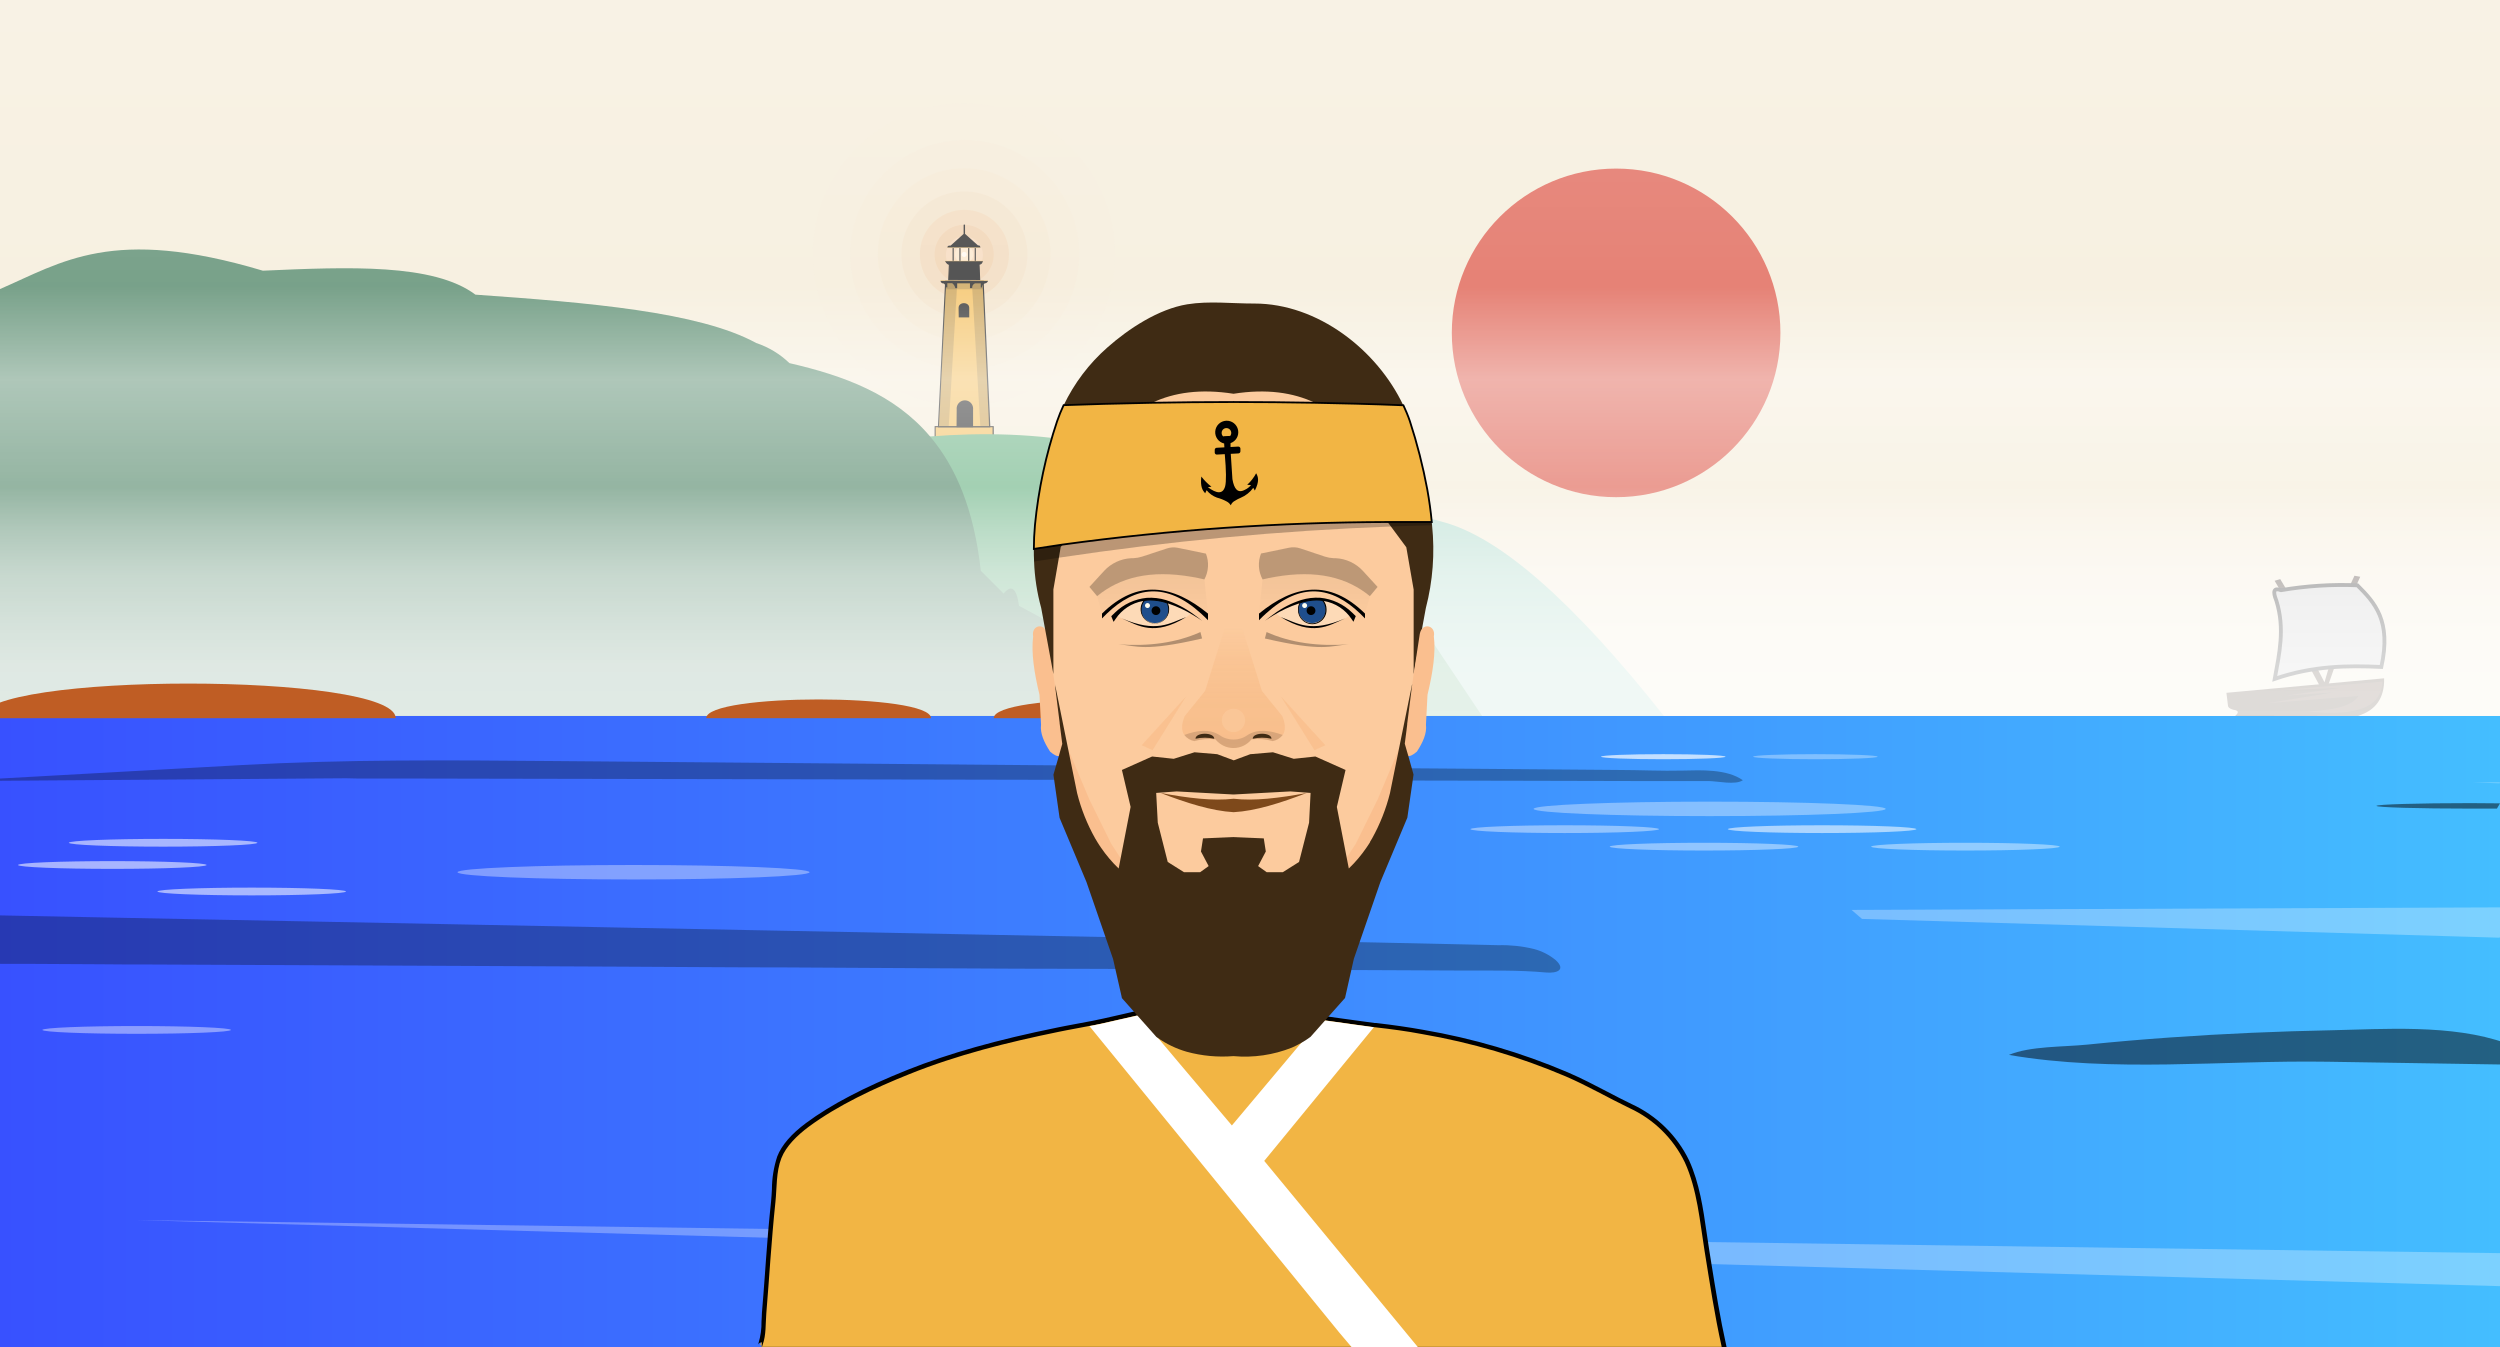
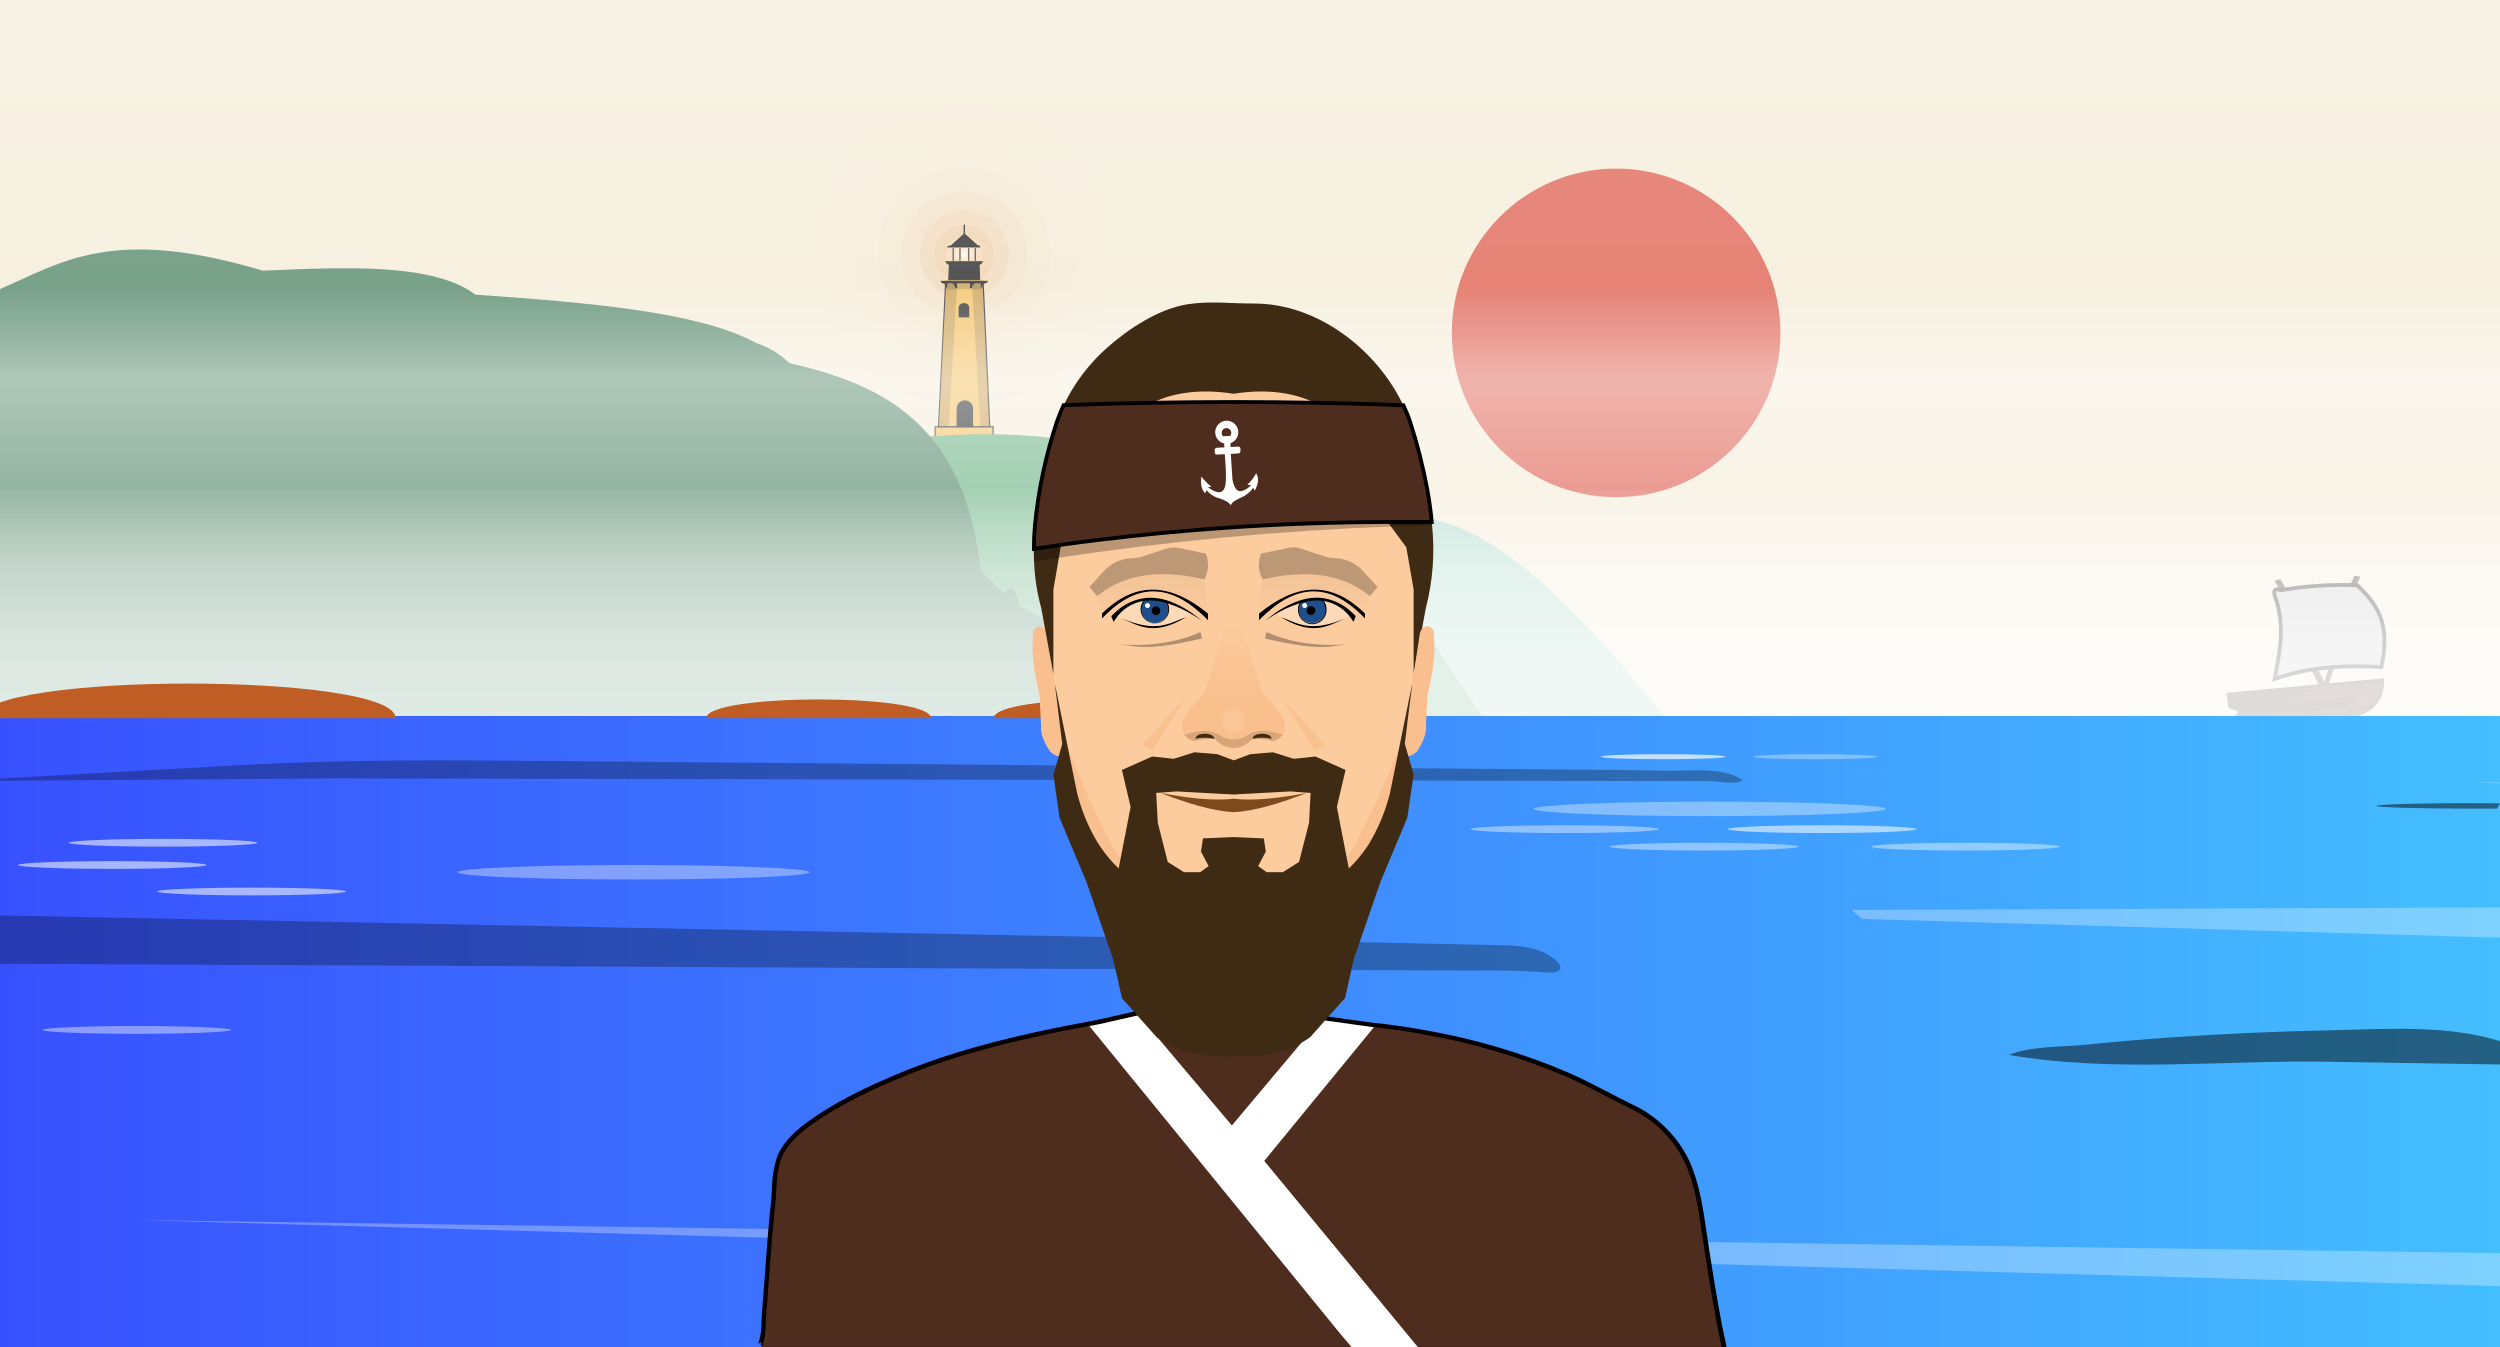
<svg xmlns="http://www.w3.org/2000/svg" viewBox="0 0 650 350">
  <defs>
-     <style>.cls-1{fill:#f3e9d2;}.cls-2{fill:#27170d;}.cls-3{fill:#d94432;}.cls-4{fill:#9ed2c0;}.cls-10,.cls-5,.cls-6,.cls-7,.cls-8,.cls-9{fill:#edc396;}.cls-5{opacity:0.65;}.cls-6{opacity:0.4;}.cls-17,.cls-7{opacity:0.2;}.cls-8{opacity:0.1;}.cls-9{opacity:0.05;}.cls-10{opacity:0.02;}.cls-11{fill:#f7d3b2;}.cls-11,.cls-12{opacity:0.8;}.cls-12{fill:#fce6c8;}.cls-13{fill:#fff8ee;}.cls-14,.cls-48{fill:#f2b544;}.cls-15,.cls-16,.cls-24,.cls-48{stroke:#000;stroke-miterlimit:10;}.cls-15,.cls-16{stroke-width:0.29px;}.cls-16{fill:none;}.cls-18{fill:#51a66f;}.cls-19{fill:#367350;}.cls-20{fill:url(#linear-gradient);}.cls-21,.cls-25,.cls-41{opacity:0.3;}.cls-22{fill:#261303;}.cls-23{fill:#462816;}.cls-24{fill:#c5c5c5;}.cls-25,.cls-29,.cls-30,.cls-31,.cls-32,.cls-33,.cls-34{fill:#fff;}.cls-26{fill:url(#linear-gradient-2);}.cls-27{fill:#bf5d24;}.cls-28{opacity:0.49;}.cls-29{opacity:0.42;}.cls-30,.cls-38{opacity:0.56;}.cls-31{opacity:0.33;}.cls-32{opacity:0.69;}.cls-33{opacity:0.36;}.cls-35,.cls-38{fill:#fccb9e;}.cls-36{fill:#fabf8f;}.cls-37{fill:url(#linear-gradient-3);}.cls-39{opacity:0.13;}.cls-40{fill:#3f2b14;}.cls-41,.cls-44{fill:#fefef2;}.cls-42{opacity:0.25;}.cls-43{fill:#1f4e8c;}.Graphic-Style-7{opacity:0.07;fill:url(#linear-gradient-4);}.cls-45{fill:#7e491b;}.cls-46{fill:#f2a76a;}.cls-46,.cls-47{opacity:0.26;}.cls-48{stroke-width:0.48px;}.cls-49{mask:url(#mask);}</style>
+     <style>.cls-1{fill:#f3e9d2;}.cls-2{fill:#27170d;}.cls-3{fill:#d94432;}.cls-4{fill:#9ed2c0;}.cls-10,.cls-5,.cls-6,.cls-7,.cls-8,.cls-9{fill:#edc396;}.cls-5{opacity:0.65;}.cls-6{opacity:0.4;}.cls-17,.cls-7{opacity:0.2;}.cls-8{opacity:0.1;}.cls-9{opacity:0.05;}.cls-10{opacity:0.02;}.cls-11{fill:#f7d3b2;}.cls-11,.cls-12{opacity:0.8;}.cls-12{fill:#fce6c8;}.cls-13{fill:#fff8ee;}.cls-14{fill:#f2b544;}.cls-15,.cls-16,.cls-24,.cls-49{stroke:#000;stroke-miterlimit:10;}.cls-15,.cls-16{stroke-width:0.29px;}.cls-16{fill:none;}.cls-18{fill:#51a66f;}.cls-19{fill:#367350;}.cls-20{fill:url(#linear-gradient);}.cls-21,.cls-25,.cls-42{opacity:0.3;}.cls-22{fill:#261303;}.cls-23{fill:#462816;}.cls-24{fill:#c5c5c5;}.cls-25,.cls-29,.cls-30,.cls-31,.cls-32,.cls-33,.cls-35{fill:#fff;}.cls-26{fill:url(#linear-gradient-2);}.cls-27{fill:#bf5d24;}.cls-28{opacity:0.49;}.cls-29{opacity:0.42;}.cls-30,.cls-39{opacity:0.56;}.cls-31{opacity:0.33;}.cls-32{opacity:0.69;}.cls-33{opacity:0.36;}.cls-34,.cls-49{fill:#4f2d1e;}.cls-36,.cls-39{fill:#fccb9e;}.cls-37{fill:#fabf8f;}.cls-38{fill:url(#linear-gradient-3);}.cls-40{opacity:0.13;}.cls-41{fill:#3f2b14;}.cls-42,.cls-45{fill:#fefef2;}.cls-43{opacity:0.25;}.cls-44{fill:#1f4e8c;}.Graphic-Style-7{opacity:0.07;fill:url(#linear-gradient-4);}.cls-46{fill:#7e491b;}.cls-47{fill:#f2a76a;}.cls-47,.cls-48{opacity:0.26;}.cls-50{mask:url(#mask);}</style>
    <linearGradient id="linear-gradient" x1="-0.14" y1="268.42" x2="650" y2="268.42" gradientUnits="userSpaceOnUse">
      <stop offset="0" stop-color="#3851ff" />
      <stop offset="1" stop-color="#44beff" />
    </linearGradient>
    <linearGradient id="linear-gradient-2" x1="324.6" y1="186.15" x2="324.6" gradientUnits="userSpaceOnUse">
      <stop offset="0" stop-color="#fff" stop-opacity="0.85" />
      <stop offset="0.07" stop-color="#fff" stop-opacity="0.84" />
      <stop offset="0.13" stop-color="#fff" stop-opacity="0.79" />
      <stop offset="0.2" stop-color="#fff" stop-opacity="0.72" />
      <stop offset="0.26" stop-color="#fff" stop-opacity="0.61" />
      <stop offset="0.32" stop-color="#fff" stop-opacity="0.47" />
      <stop offset="0.32" stop-color="#fff" stop-opacity="0.47" />
      <stop offset="0.47" stop-color="#fff" stop-opacity="0.6" />
      <stop offset="0.6" stop-color="#fff" stop-opacity="0.33" />
      <stop offset="1" stop-color="#fff" stop-opacity="0.42" />
    </linearGradient>
    <linearGradient id="linear-gradient-3" x1="320.71" y1="194.49" x2="320.71" y2="163.1" gradientUnits="userSpaceOnUse">
      <stop offset="0" stop-color="#f2a76a" stop-opacity="0.35" />
      <stop offset="0.38" stop-color="#f3ac71" stop-opacity="0.36" />
      <stop offset="0.73" stop-color="#f7ba85" stop-opacity="0.39" />
      <stop offset="1" stop-color="#fccb9e" stop-opacity="0.42" />
    </linearGradient>
    <linearGradient id="linear-gradient-4" x1="299.66" y1="149.29" x2="299.66" y2="159.53" gradientUnits="userSpaceOnUse">
      <stop offset="0" stop-opacity="0.56" />
      <stop offset="0.97" stop-opacity="0.11" />
      <stop offset="1" stop-opacity="0.08" />
    </linearGradient>
    <mask id="mask" x="708.5" y="1134.02" width="282.74" height="282.74" maskUnits="userSpaceOnUse" />
  </defs>
  <g id="ŁUKASZ_STROBEJKO_-_LANDSCAPE" data-name="ŁUKASZ STROBEJKO - LANDSCAPE">
    <rect class="cls-1" x="-1.8" y="-1" width="653.96" height="352.69" />
    <path d="M651.16,0V350.69H-.8V0h652m2-2H-2.8V352.69h656V-2Z" />
    <polygon class="cls-2" points="593.17 154.02 591.4 151 592.86 150.57 595.26 154.57 593.17 154.02" />
    <polygon class="cls-2" points="612.22 153.15 613.66 149.96 612.16 149.69 610.2 153.91 612.22 153.15" />
    <circle class="cls-3" cx="420.19" cy="86.55" r="42.72" />
    <path class="cls-4" d="M350.16,141.62c6.54-5.32,13.72-9.44,24.95-5.92,14.35,3.79,33.29,19.77,57.95,51l-74.48,1.69Z" />
    <circle class="cls-5" cx="250.68" cy="66.15" r="7.69" />
    <circle class="cls-6" cx="250.75" cy="66.15" r="11.59" />
    <circle class="cls-7" cx="250.75" cy="66.15" r="16.38" />
    <circle class="cls-8" cx="250.68" cy="66.15" r="22.44" />
    <circle class="cls-9" cx="250.83" cy="66.15" r="29.78" />
    <circle class="cls-10" cx="250.62" cy="66.15" r="39.31" />
    <circle class="cls-11" cx="250.75" cy="66.27" r="4.81" />
    <circle class="cls-12" cx="250.67" cy="66.15" r="2.38" />
    <circle class="cls-13" cx="250.68" cy="66.15" r="0.66" />
    <rect class="cls-14" x="243.12" y="110.93" width="15.09" height="3.38" />
    <path d="M258.07,111.08v3.09h-14.8v-3.09h14.8m.29-.29H243v3.67h15.38v-3.67Z" />
    <polygon class="cls-14" points="244.01 110.94 245.9 73.09 255.6 73.09 257.32 110.94 244.01 110.94" />
    <path d="M255.46,73.23l0,.35.08,1.63,1.61,35.58h-13l1.78-35.58.09-2h9.43m.28-.29h-10l0,.28-.1,2-1.77,35.59v.31h13.62l0-.31L255.85,75.2l-.08-1.63v-.35l0-.28Z" />
    <path d="M246,74.72a1.74,1.74,0,0,0-.58-1c-.53,0-.85-.27-.87-.71h12.34a.91.91,0,0,1-.82.67,1.12,1.12,0,0,0-.77,1.06H255V73.66l-1.49,0a1.16,1.16,0,0,0-.73,1.26h-.59l0-1.26h-3.33v1.26h-.49a2,2,0,0,0-.79-1.28h-1.28v1.08Z" />
    <path class="cls-14" d="M256.84,72.83s0,.11-.08.16H244.52a.88.88,0,0,1,0-.16Z" />
    <path class="cls-15" d="M246.68,72.72l.17-4c-.3,0-.6-.25-.9-.7h9.43c-.16.39-.39.68-.84.67l.17,4Z" />
    <line class="cls-16" x1="247.82" y1="68.06" x2="247.82" y2="64.49" />
    <line class="cls-16" x1="249.59" y1="68.06" x2="249.59" y2="64.49" />
    <line class="cls-16" x1="251.87" y1="68.06" x2="251.87" y2="64.49" />
    <line class="cls-16" x1="253.57" y1="68.06" x2="253.57" y2="64.49" />
    <path d="M246.34,64.39h8.55c0-.35-.06-.62-.63-.59l-3.35-3,0-2.34a.26.26,0,0,0-.37,0v2.35l-3.39,3.05C246.47,63.81,246.32,64,246.34,64.39Z" />
    <path class="cls-14" d="M246.34,64.39h8.56v.1h-8.56Z" />
    <path class="cls-14" d="M245.69,67.81h9.91v.1h-9.92A.31.31,0,0,1,245.69,67.81Z" />
    <polygon class="cls-17" points="255.56 75.21 245.94 75.21 246.03 73.23 255.47 73.23 255.56 75.21" />
    <polygon class="cls-17" points="248.9 73.23 246.67 110.79 244.16 110.79 245.94 75.21 246.03 73.23 248.9 73.23" />
    <polygon class="cls-17" points="257.17 110.79 254.88 110.79 252.7 73.58 255.48 73.58 255.56 75.21 257.17 110.79" />
    <path d="M249.27,82.53H252V80.05c0-1.64-2.77-1.64-2.77,0Z" />
    <path d="M248.7,111.08H253v-4.64a2.14,2.14,0,1,0-4.26,0Z" />
    <path class="cls-18" d="M236.25,114c28.18-3,56.32-.41,84.38,14.3,11.17-5.53,22.49-5.65,34.3,12.38l30.81,46.06-151.19,4.13Z" />
    <path class="cls-19" d="M319.36,188.42H-.13V75.21c16.24-7,29.29-16.55,68.47-4.83,22.34-1,44.43-1.91,55.27,6.23,29.41,2.07,58.09,4.44,73,12.57a22.76,22.76,0,0,1,8.64,5.23c14.07,3.25,27.21,8,36.56,19.06,6.68,7.88,11.43,18.95,13.2,34.93l5.93,5.93c2-2.46,3.38-1.44,4,3.18,12.51,6.61,22.8,13.17,23.72,19.48l15,5.59,11.14,4.15Z" />
    <rect class="cls-20" x="-0.14" y="186.15" width="650.14" height="164.54" />
    <path class="cls-21" d="M-.14,250.57V238l6,.12,16.85.33,25.84.51,33,.64,38.27.75,41.72.82,43.33.85,43.09.84,41,.8,37.09.73c21.18.41,42.36.9,63.54,1.36a35.2,35.2,0,0,1,9.28,1,14.77,14.77,0,0,1,5.61,2.88c2.74,2.52.35,3.48-2.5,3.22-7.25-.66-14.51-.48-21.77-.51l-25.87-.12-32.25-.15-37-.17c-27,0-53.93-.25-80.89-.37-14.3,0-28.61-.14-42.92-.2l-40.18-.19-81.52-.37c-4.46,0-8.93,0-13.4-.06L8.4,250.61l-8.18,0Z" />
    <path class="cls-21" d="M90,202.35l-102,.74,26-1.45,48.58-2.71c27.13-1.51,54.25-1.3,81.41-1.06l11.93.1,42.06.36,46.79.4,48.34.42,46.69.4c26.95.23,53.89.38,80.83.64,5.64,0,11.32.31,16.95.16,4.81-.12,11.43-.41,15.56,2.51-1.93,1.34-6.63.21-9,.21l-19.59,0L396.45,203l-34.55-.07-39-.08-41.49-.08-41.95-.09-40.4-.08-36.85-.07-31.28-.06-23.71-.05-14.13,0Z" />
    <path class="cls-22" d="M619.87,176.36l-41,3.77.39,3.22c0,.54.45.93,1.41,1.19,1.13.15,1.7.54.46,1.61l32-.05C617.67,184.72,620,181.49,619.87,176.36Z" />
    <path class="cls-23" d="M599.92,185c10.75,1,19.11,0,19.54-7.78l-27.06,2.27,16.14-.66-14,2,12.05-.8-16.85,2.79,23.44-1.87C612,183,608.47,184.58,599.92,185Z" />
    <polygon class="cls-22" points="605.4 177.97 607.19 172.82 605.75 172.67 604.37 177.39 602.27 173.36 600.54 173.5 603.04 178.17 605.4 177.97" />
    <path class="cls-24" d="M619.15,173.41c-8.84-.41-17.83-.31-27.72,3.1,1.18-6.55,2.7-13,.43-20.33-1-2.46-.66-3.44,1.2-2.73a94.41,94.41,0,0,1,19.86-1.27C617.46,156.7,621.81,161.41,619.15,173.41Z" />
    <polygon class="cls-25" points="650 334.4 35.53 317.23 650 325.82 650 334.4" />
    <rect class="cls-26" x="-0.8" width="650.8" height="186.15" />
    <path class="cls-27" d="M258.37,186.73c0-6.5,58.44-6.5,58.44,0Z" />
    <path class="cls-27" d="M183.62,186.73c0-6.5,58.44-6.5,58.44,0Z" />
    <path class="cls-27" d="M-5,186.73c0-12,107.88-12,107.88,0Z" />
    <path class="cls-28" d="M650,208.87l-.12.21-.68,1.16c-2.16,0-4.45,0-6.82,0-13.53,0-24.51-.32-24.51-.71s11-.72,24.51-.72C645,208.84,647.6,208.85,650,208.87Z" />
    <ellipse class="cls-29" cx="511.01" cy="220.13" rx="24.51" ry="1.01" />
    <ellipse class="cls-30" cx="473.75" cy="215.58" rx="24.51" ry="1.01" />
    <ellipse class="cls-30" cx="29.2" cy="224.9" rx="24.51" ry="1.01" />
    <ellipse class="cls-30" cx="42.41" cy="219.12" rx="24.51" ry="1.01" />
    <ellipse class="cls-30" cx="65.44" cy="231.79" rx="24.51" ry="1.01" />
    <ellipse class="cls-31" cx="472" cy="196.74" rx="16.19" ry="0.66" />
    <ellipse class="cls-32" cx="432.45" cy="196.74" rx="16.19" ry="0.66" />
    <ellipse class="cls-29" cx="443.04" cy="220.13" rx="24.51" ry="1.01" />
    <ellipse class="cls-29" cx="35.53" cy="267.78" rx="24.51" ry="1.01" />
    <ellipse class="cls-29" cx="406.83" cy="215.58" rx="24.51" ry="1.01" />
    <ellipse class="cls-33" cx="444.51" cy="210.31" rx="45.77" ry="1.88" />
    <ellipse class="cls-33" cx="164.72" cy="226.78" rx="45.77" ry="1.88" />
    <path class="cls-25" d="M650.17,235.92l-168.77.66c.9.79,1.8,1.57,2.72,2.34l165.7,4.88.35-.27Z" />
    <path class="cls-25" d="M642.7,203.42l7.3,0a2.44,2.44,0,0,1-.1.24Z" />
-     <path class="cls-14" d="M198,350.81v-1.16a.42.42,0,0,0-.36.18s0-.15.06-.21,0-.16.05-.19a18.69,18.69,0,0,0,.79-5.75c0-.76.06-1.5.12-2.2.27-3.25.51-6.51.75-9.77l.3-4.16c.35-4.55.76-9.84,1.32-15.06.1-1,.16-2.08.23-3.18a27.15,27.15,0,0,1,1.34-8.37c1.1-2.82,3.56-5.65,7.3-8.43,6.42-4.74,15-9.24,26.3-13.76,10.78-4.31,23.14-7.8,38.92-11l2-.4c2-.39,4-.76,6-1.13l.94-.17c1-.17,4.28-.92,7.47-1.65l4.1-.94.31-.07c1.33-.3,2.38-.53,3-.65l1.58-7,39.48.47v8c.83.09,2.44.3,3.39.44l1.11.15,4.4.61c3.44.49,7,1,8.35,1.15l.38.05c4.41.51,8.39,1.08,12.19,1.77a167.69,167.69,0,0,1,37.48,11.08c3.55,1.53,7,3.32,10.3,5,2.06,1.07,4.18,2.18,6.3,3.21A30.37,30.37,0,0,1,438.61,302c2.66,5.85,3.6,12.34,4.5,18.62.22,1.52.44,3,.68,4.53l.54,3.33c1.14,7.11,2.31,14.45,3.91,21.6l.16.71Z" />
+     <path class="cls-34" d="M198,350.81v-1.16a.42.42,0,0,0-.36.18s0-.15.06-.21,0-.16.05-.19a18.69,18.69,0,0,0,.79-5.75c0-.76.06-1.5.12-2.2.27-3.25.51-6.51.75-9.77l.3-4.16c.35-4.55.76-9.84,1.32-15.06.1-1,.16-2.08.23-3.18a27.15,27.15,0,0,1,1.34-8.37c1.1-2.82,3.56-5.65,7.3-8.43,6.42-4.74,15-9.24,26.3-13.76,10.78-4.31,23.14-7.8,38.92-11l2-.4c2-.39,4-.76,6-1.13l.94-.17c1-.17,4.28-.92,7.47-1.65l4.1-.94.31-.07c1.33-.3,2.38-.53,3-.65l1.58-7,39.48.47v8c.83.09,2.44.3,3.39.44l1.11.15,4.4.61c3.44.49,7,1,8.35,1.15l.38.05c4.41.51,8.39,1.08,12.19,1.77a167.69,167.69,0,0,1,37.48,11.08c3.55,1.53,7,3.32,10.3,5,2.06,1.07,4.18,2.18,6.3,3.21A30.37,30.37,0,0,1,438.61,302c2.66,5.85,3.6,12.34,4.5,18.62.22,1.52.44,3,.68,4.53l.54,3.33c1.14,7.11,2.31,14.45,3.91,21.6l.16.71Z" />
    <path d="M301,256.32l38.43.45v7.91a2.26,2.26,0,0,1,.33,0c.48,0,1.82.21,3.57.45l1.11.15c4.52.63,10.82,1.53,12.75,1.77l.4.05c4.12.47,8.16,1,12.14,1.76a167.46,167.46,0,0,1,37.35,11c5.74,2.47,11,5.55,16.58,8.24a29.83,29.83,0,0,1,14.38,14.08c3.27,7.18,3.91,15.4,5.14,23,1.35,8.34,2.61,16.7,4.46,25H198c.2,0,.26-.49.3-.59.92-2.46.73-5.56.94-8.11.39-4.64.71-9.29,1.06-13.94.38-5,.78-10,1.31-15,.39-3.71.16-7.85,1.54-11.4,1.25-3.2,4.2-6,7.1-8.17,7.58-5.6,17.18-10.09,26.17-13.69,12.41-5,25.55-8.28,38.82-11l2-.4c2-.39,4-.76,6-1.13l.94-.17c1.42-.24,7.46-1.66,11.59-2.59l.3-.07c1.57-.35,2.81-.62,3.37-.71l.08-.25,1.51-6.68m-.93-1.17-.21.92-1.4,6.17-2.68.58-.33.08-4.05.93c-3.19.73-6.49,1.48-7.45,1.64l-.44.08-.53.1c-1.77.32-3.88.71-6,1.13l-2,.4c-15.81,3.21-28.21,6.71-39,11-11.32,4.53-20,9.06-26.43,13.84-3.83,2.84-6.35,5.76-7.49,8.68a27.57,27.57,0,0,0-1.39,8.54c-.06,1.1-.12,2.14-.22,3.16-.56,5.23-1,10.52-1.32,15.07l-.3,4.16c-.24,3.2-.48,6.52-.76,9.77,0,.72-.08,1.45-.11,2.23a18.26,18.26,0,0,1-.76,5.57s0,.13-.07.26l0,.12a1,1,0,0,1,.9-.54v2.33h251.1l-.32-1.42c-1.59-7.13-2.77-14.46-3.91-21.56l-.53-3.34c-.24-1.49-.47-3-.68-4.52-.91-6.32-1.86-12.86-4.55-18.78a31,31,0,0,0-14.94-14.65c-2.11-1-4.23-2.12-6.28-3.19-3.33-1.74-6.77-3.53-10.34-5.07A169,169,0,0,0,370,267.75c-3.8-.68-7.79-1.26-12.21-1.77l-.17,0-.23,0c-1.33-.16-4.87-.66-8.3-1.14l-4.42-.62-1.11-.15c-.79-.11-2-.28-2.9-.38v-8h-1.15l-38.43-.45Z" />
-     <path class="cls-34" d="M368.63,350.23H351.4l-3.15-3.72-37-45.39-28-34.33.94-.17c1.42-.24,7.46-1.66,11.59-2.59l.3-.07,4.89,5.78,6,7.12,13.32,15.76,14-16.67,4.13-4.92,4.92-5.86,1.11.15c4.52.63,10.82,1.53,12.75,1.77v0L328.7,301.83l1.11,1.35Z" />
-     <path class="cls-35" d="M369.65,138.91l-.5,25.87c-2.28,17.45-4.73,36.54-8.31,45-4.2,9.83-9.74,18.27-19.22,22.62-6.42,1.82-12.92,3.45-20.91,1.6-8,1.85-14.49.22-20.91-1.6-9.48-4.35-15-12.79-19.22-22.62-3.58-8.45-6-27.54-8.32-45l-.49-25.87,7-21,7.81-14,34.12-19,34.12,19,7.81,14Z" />
-     <path class="cls-36" d="M275.5,185.6l.9,8.89c0,2.45-1.33,2.76-3.38.92-1.56-2.4-2.63-4.76-2.35-7l-.4-7.76c-1.38-5.69-2.18-10.94-1.65-15.16-.58-3,3.06-3.73,3.64-.7l1.61,10.51.6,4.42Z" />
-     <path class="cls-37" d="M333.51,191.09a4.36,4.36,0,0,1-2.6,1.6,14.48,14.48,0,0,0-5.51-.47,6,6,0,0,1-9.39,0,14.44,14.44,0,0,0-5.5.47,4.36,4.36,0,0,1-2.6-1.6c-.75-1.08-.78-2.66.1-4.87l5.33-6.61,5.14-16.51h4.46l5.14,16.51,5.33,6.61C334.29,188.43,334.26,190,333.51,191.09Z" />
-     <path class="cls-38" d="M320.71,190.35a3,3,0,1,1,0-6.07A3,3,0,1,1,320.71,190.35Z" />
-     <path class="cls-39" d="M333.51,191.09a4.36,4.36,0,0,1-2.6,1.6,14.48,14.48,0,0,0-5.51-.47,6,6,0,0,1-9.39,0,14.44,14.44,0,0,0-5.5.47,4.36,4.36,0,0,1-2.6-1.6c3.43-1.26,6.57-1.6,9.11,0a6.27,6.27,0,0,0,7.38,0C326.94,189.49,330.08,189.83,333.51,191.09Z" />
-     <path class="cls-40" d="M315.7,192.07a11.25,11.25,0,0,0-4.87,0C310.83,190.34,315.7,190.34,315.7,192.07Z" />
-     <path class="cls-40" d="M370.72,158.09l-3.17,17.2v-22l-1.91-11-4-5.4-.85-1.14-2.61-3.52-.54-4.51-1.06-9c-3.73-6-8.45-11-14.71-14-5.66-2.67-12.57-3.69-21.15-2.34-8.57-1.35-15.47-.34-21.12,2.33-6.28,3-11,8-14.74,14l-1.6,13.48-1.84,2.48-5.14,6.91-.5.67-.46,2.69-1.44,8.32v22l-3.17-17.2A52.36,52.36,0,0,1,268.86,146c-.05-1.06-.07-2.13-.06-3.22,0-2,.1-4.1.29-6.21a122.51,122.51,0,0,1,5.76-27,44.34,44.34,0,0,1,1.69-4.17,47,47,0,0,1,11.37-15.05c5.55-4.92,13.31-10,20.77-11.23,5.78-.93,11.66-.18,17.48-.2,16.4,0,31.87,12,38.72,26.52.31.66.6,1.32.88,2s.57,1.42.81,2.14a139.8,139.8,0,0,1,4.52,17.72q.78,4.32,1.17,8.46c0,.28.06.57.08.85A60.6,60.6,0,0,1,370.72,158.09Z" />
-     <path class="cls-41" d="M309.26,159.19l.47.31-1.32.94c-8.26,4.4-12.32,2.06-16.77.32l-1.76-1c1.9-2.3,4.4-3.12,7.32-3.52a16.49,16.49,0,0,1,6.66.61A26.25,26.25,0,0,1,309.26,159.19Z" />
+     <path class="cls-35" d="M368.63,350.23H351.4l-3.15-3.72-37-45.39-28-34.33.94-.17c1.42-.24,7.46-1.66,11.59-2.59l.3-.07,4.89,5.78,6,7.12,13.32,15.76,14-16.67,4.13-4.92,4.92-5.86,1.11.15c4.52.63,10.82,1.53,12.75,1.77v0L328.7,301.83l1.11,1.35Z" />
+     <path class="cls-36" d="M369.65,138.91l-.5,25.87c-2.28,17.45-4.73,36.54-8.31,45-4.2,9.83-9.74,18.27-19.22,22.62-6.42,1.82-12.92,3.45-20.91,1.6-8,1.85-14.49.22-20.91-1.6-9.48-4.35-15-12.79-19.22-22.62-3.58-8.45-6-27.54-8.32-45l-.49-25.87,7-21,7.81-14,34.12-19,34.12,19,7.81,14Z" />
+     <path class="cls-37" d="M275.5,185.6l.9,8.89c0,2.45-1.33,2.76-3.38.92-1.56-2.4-2.63-4.76-2.35-7l-.4-7.76c-1.38-5.69-2.18-10.94-1.65-15.16-.58-3,3.06-3.73,3.64-.7l1.61,10.51.6,4.42Z" />
+     <path class="cls-38" d="M333.51,191.09a4.36,4.36,0,0,1-2.6,1.6,14.48,14.48,0,0,0-5.51-.47,6,6,0,0,1-9.39,0,14.44,14.44,0,0,0-5.5.47,4.36,4.36,0,0,1-2.6-1.6c-.75-1.08-.78-2.66.1-4.87l5.33-6.61,5.14-16.51h4.46l5.14,16.51,5.33,6.61C334.29,188.43,334.26,190,333.51,191.09Z" />
+     <path class="cls-39" d="M320.71,190.35a3,3,0,1,1,0-6.07A3,3,0,1,1,320.71,190.35Z" />
+     <path class="cls-40" d="M333.51,191.09a4.36,4.36,0,0,1-2.6,1.6,14.48,14.48,0,0,0-5.51-.47,6,6,0,0,1-9.39,0,14.44,14.44,0,0,0-5.5.47,4.36,4.36,0,0,1-2.6-1.6c3.43-1.26,6.57-1.6,9.11,0a6.27,6.27,0,0,0,7.38,0C326.94,189.49,330.08,189.83,333.51,191.09Z" />
+     <path class="cls-41" d="M315.7,192.07a11.25,11.25,0,0,0-4.87,0C310.83,190.34,315.7,190.34,315.7,192.07Z" />
+     <path class="cls-41" d="M370.72,158.09l-3.17,17.2v-22l-1.91-11-4-5.4-.85-1.14-2.61-3.52-.54-4.51-1.06-9c-3.73-6-8.45-11-14.71-14-5.66-2.67-12.57-3.69-21.15-2.34-8.57-1.35-15.47-.34-21.12,2.33-6.28,3-11,8-14.74,14l-1.6,13.48-1.84,2.48-5.14,6.91-.5.67-.46,2.69-1.44,8.32v22l-3.17-17.2A52.36,52.36,0,0,1,268.86,146c-.05-1.06-.07-2.13-.06-3.22,0-2,.1-4.1.29-6.21a122.51,122.51,0,0,1,5.76-27,44.34,44.34,0,0,1,1.69-4.17,47,47,0,0,1,11.37-15.05c5.55-4.92,13.31-10,20.77-11.23,5.78-.93,11.66-.18,17.48-.2,16.4,0,31.87,12,38.72,26.52.31.66.6,1.32.88,2s.57,1.42.81,2.14a139.8,139.8,0,0,1,4.52,17.72q.78,4.32,1.17,8.46c0,.28.06.57.08.85A60.6,60.6,0,0,1,370.72,158.09Z" />
+     <path class="cls-42" d="M309.26,159.19l.47.31-1.32.94c-8.26,4.4-12.32,2.06-16.77.32l-1.76-1c1.9-2.3,4.4-3.12,7.32-3.52a16.49,16.49,0,0,1,6.66.61A26.25,26.25,0,0,1,309.26,159.19Z" />
    <path d="M310.2,159.91h0a31.65,31.65,0,0,0-6.34-2.95,14.36,14.36,0,0,0-6.66-.7A10.79,10.79,0,0,0,290,161c-.16.22-.32.45-.47.68l-.6-1.47c.32-.32.63-.62.95-.92a13.77,13.77,0,0,1,8.26-3.85,14,14,0,0,1,5.05.59,24.73,24.73,0,0,1,7.06,3.63c.77.54,1.53,1.13,2.3,1.75C311.74,160.86,311,160.37,310.2,159.91Z" />
    <path d="M314.08,159.53v1.73c-.61-.62-1.2-1.2-1.79-1.73-9.13-8.31-17.16-7.05-24.51,0q-.64.6-1.26,1.26v-1.26C295.83,150.38,305,152.12,314.08,159.53Z" />
    <path class="cls-21" d="M312.11,164.33c-6.33,2.84-13.5,3.76-21.32,3.2,4.91.38,6.5,2,21.75-1.52Z" />
-     <path class="cls-42" d="M313.14,150.65c-1.09-.26-2.14-.47-3.18-.65-11-1.93-18.88.19-24.71,5l-2-2.4,3.8-4.15a10.3,10.3,0,0,1,7.12-3.32l.52,0a8.9,8.9,0,0,0,2.29-.42l6.44-2.12a5.58,5.58,0,0,1,2.81-.16l7.31,1.51A8,8,0,0,1,313.14,150.65Z" />
-     <path class="cls-43" d="M300.27,162a3.58,3.58,0,0,1-3.58-3.58,3.54,3.54,0,0,1,.81-2.26,7.82,7.82,0,0,1,1.63-.16,13.85,13.85,0,0,1,4.25.73,3.14,3.14,0,0,1,.47,1.69A3.58,3.58,0,0,1,300.27,162Z" />
+     <path class="cls-43" d="M313.14,150.65c-1.09-.26-2.14-.47-3.18-.65-11-1.93-18.88.19-24.71,5l-2-2.4,3.8-4.15a10.3,10.3,0,0,1,7.12-3.32l.52,0a8.9,8.9,0,0,0,2.29-.42l6.44-2.12a5.58,5.58,0,0,1,2.81-.16l7.31,1.51A8,8,0,0,1,313.14,150.65Z" />
+     <path class="cls-44" d="M300.27,162a3.58,3.58,0,0,1-3.58-3.58,3.54,3.54,0,0,1,.81-2.26,7.82,7.82,0,0,1,1.63-.16,13.85,13.85,0,0,1,4.25.73,3.14,3.14,0,0,1,.47,1.69A3.58,3.58,0,0,1,300.27,162Z" />
    <path d="M299.13,156.12a13.76,13.76,0,0,1,4.21.73,3.32,3.32,0,0,1,.39,1.57,3.46,3.46,0,1,1-6.91,0,3.42,3.42,0,0,1,.78-2.18,9.49,9.49,0,0,1,1.53-.12m0-.25h0a10.09,10.09,0,0,0-1.57.12l-.09,0-.07.07a3.71,3.71,0,1,0,6.58,2.34,3.64,3.64,0,0,0-.41-1.69l-.05-.09-.1,0a14.07,14.07,0,0,0-4.29-.74Z" />
    <circle cx="300.55" cy="158.77" r="1.14" />
-     <circle class="cls-44" cx="298.35" cy="157.44" r="0.65" />
+     <circle class="cls-45" cx="298.35" cy="157.44" r="0.65" />
    <path d="M308.41,160.44c-8.26,5.05-12.32,2.32-16.77.32C300.79,164.69,304.06,162,308.41,160.44Z" />
    <path class="Graphic-Style-7" d="M314.08,159.53c-9.09-7.41-18.25-9.15-27.56,0L285.25,155c5.83-4.8,13.72-6.92,24.71-5l3.18.65Z" />
-     <polygon class="cls-36" points="274.57 187.32 283.25 207.9 288.92 219.38 293.79 226.85 290.79 231.79 282.58 222.99 277.11 206.17 274.57 187.32" />
-     <polygon class="cls-36" points="366.85 187.32 358.17 207.9 352.5 219.38 347.63 226.85 350.63 231.79 358.84 222.99 364.31 206.17 366.85 187.32" />
-     <path class="cls-36" d="M365.92,185.6l-.9,8.89c0,2.45,1.32,2.76,3.38.92,1.56-2.4,2.63-4.76,2.35-7l.4-7.76c1.37-5.69,2.18-10.94,1.65-15.16.58-3-3.07-3.73-3.65-.7l-1.61,10.51-.6,4.42Z" />
-     <path class="cls-40" d="M325.71,192.07a11.3,11.3,0,0,1,4.88,0C330.59,190.34,325.71,190.34,325.71,192.07Z" />
-     <path class="cls-45" d="M339.75,206.17c-6.79,2.61-13.33,4.69-19,5-5.71-.32-12.25-2.4-19-5,7.12,1.34,13.73,2.13,19,1.5C326,208.3,332.63,207.51,339.75,206.17Z" />
-     <path class="cls-41" d="M332.16,159.19l-.47.31,1.32.94c8.26,4.4,12.32,2.06,16.77.32l1.76-1c-1.91-2.3-4.4-3.12-7.32-3.52a16.49,16.49,0,0,0-6.66.61A25.79,25.79,0,0,0,332.16,159.19Z" />
+     <polygon class="cls-37" points="274.57 187.32 283.25 207.9 288.92 219.38 293.79 226.85 290.79 231.79 282.58 222.99 277.11 206.17 274.57 187.32" />
+     <polygon class="cls-37" points="366.85 187.32 358.17 207.9 352.5 219.38 347.63 226.85 350.63 231.79 358.84 222.99 364.31 206.17 366.85 187.32" />
+     <path class="cls-37" d="M365.92,185.6l-.9,8.89c0,2.45,1.32,2.76,3.38.92,1.56-2.4,2.63-4.76,2.35-7l.4-7.76c1.37-5.69,2.18-10.94,1.65-15.16.58-3-3.07-3.73-3.65-.7l-1.61,10.51-.6,4.42Z" />
+     <path class="cls-41" d="M325.71,192.07a11.3,11.3,0,0,1,4.88,0C330.59,190.34,325.71,190.34,325.71,192.07Z" />
+     <path class="cls-46" d="M339.75,206.17c-6.79,2.61-13.33,4.69-19,5-5.71-.32-12.25-2.4-19-5,7.12,1.34,13.73,2.13,19,1.5C326,208.3,332.63,207.51,339.75,206.17Z" />
+     <path class="cls-42" d="M332.16,159.19l-.47.31,1.32.94c8.26,4.4,12.32,2.06,16.77.32l1.76-1c-1.91-2.3-4.4-3.12-7.32-3.52a16.49,16.49,0,0,0-6.66.61A25.79,25.79,0,0,0,332.16,159.19Z" />
    <path d="M331.22,159.91h0a31.4,31.4,0,0,1,6.34-2.95,14.36,14.36,0,0,1,6.66-.7,10.82,10.82,0,0,1,7.21,4.72c.16.22.32.45.47.68l.6-1.47c-.32-.32-.63-.62-.95-.92a13.77,13.77,0,0,0-8.27-3.85,14,14,0,0,0-5,.59,24.91,24.91,0,0,0-7.07,3.63c-.76.54-1.52,1.13-2.3,1.75C329.67,160.86,330.46,160.37,331.22,159.91Z" />
    <path d="M327.34,159.53v1.73c.6-.62,1.2-1.2,1.79-1.73,9.13-8.31,17.16-7.05,24.51,0q.63.6,1.26,1.26v-1.26C345.59,150.38,336.43,152.12,327.34,159.53Z" />
    <path class="cls-21" d="M329.31,164.33c6.32,2.84,13.5,3.76,21.32,3.2-4.92.38-6.51,2-21.76-1.52Z" />
-     <path class="cls-42" d="M328.27,150.65c1.09-.26,2.15-.47,3.18-.65,11-1.93,18.88.19,24.72,5l2-2.4-3.8-4.15a10.3,10.3,0,0,0-7.12-3.32l-.52,0a8.9,8.9,0,0,1-2.29-.42L338,142.56a5.59,5.59,0,0,0-2.81-.16l-7.32,1.51A8,8,0,0,0,328.27,150.65Z" />
-     <path class="cls-43" d="M341.14,162a3.57,3.57,0,0,1-3.57-3.58,3.5,3.5,0,0,1,.39-1.63,13.11,13.11,0,0,1,4.33-.79,9.83,9.83,0,0,1,1.55.12,3.42,3.42,0,0,1,.88,2.3A3.58,3.58,0,0,1,341.14,162Z" />
+     <path class="cls-43" d="M328.27,150.65c1.09-.26,2.15-.47,3.18-.65,11-1.93,18.88.19,24.72,5l2-2.4-3.8-4.15a10.3,10.3,0,0,0-7.12-3.32l-.52,0a8.9,8.9,0,0,1-2.29-.42L338,142.56a5.59,5.59,0,0,0-2.81-.16l-7.32,1.51A8,8,0,0,0,328.27,150.65Z" />
+     <path class="cls-44" d="M341.14,162a3.57,3.57,0,0,1-3.57-3.58,3.5,3.5,0,0,1,.39-1.63,13.11,13.11,0,0,1,4.33-.79,9.83,9.83,0,0,1,1.55.12,3.42,3.42,0,0,1,.88,2.3A3.58,3.58,0,0,1,341.14,162Z" />
    <path d="M342.29,156.12a9.58,9.58,0,0,1,1.53.12,3.42,3.42,0,0,1,.78,2.18,3.46,3.46,0,1,1-6.91,0,3.32,3.32,0,0,1,.39-1.57,13.67,13.67,0,0,1,4.21-.73m0-.25a14.07,14.07,0,0,0-4.29.74l-.1,0,0,.09a3.64,3.64,0,0,0-.41,1.69,3.71,3.71,0,1,0,7.41,0,3.65,3.65,0,0,0-.84-2.34L344,156l-.09,0a10.18,10.18,0,0,0-1.57-.12Z" />
    <circle cx="340.87" cy="158.77" r="1.14" />
-     <circle class="cls-44" cx="339.2" cy="157.44" r="0.65" />
+     <circle class="cls-45" cx="339.2" cy="157.44" r="0.65" />
    <path d="M333,160.44c8.26,5.05,12.32,2.32,16.77.32C340.63,164.69,337.35,162,333,160.44Z" />
    <path class="Graphic-Style-7" d="M327.34,159.53c9.09-7.41,18.25-9.15,27.56,0l1.27-4.54c-5.84-4.8-13.72-6.92-24.72-5l-3.18.65Z" />
-     <path class="cls-40" d="M366.18,196.59l-.4-1.34-.54-1.89.41-3.17v0l.22-1.79,0-.21,1.21-9.5.07-.54,0-.28-3.4,16.71-2.35,11.61A48,48,0,0,1,356.74,218h0c-.16.29-.34.56-.52.86l0,.09c-.12.2-.25.41-.38.6l-.15.23-.41.61a34.43,34.43,0,0,1-4.59,5.42l-.53-2.72-2.58-13.29,2.26-9.61-7.84-3.5-5.62.6-5.41-1.7-5.9.5-4.3,1.6-4.29-1.6-5.91-.5-5.4,1.7-5.62-.6-7.85,3.5,2.26,9.61-2.58,13.29-.53,2.72a34.43,34.43,0,0,1-4.59-5.42l-.41-.61-.15-.23c-.13-.19-.25-.4-.38-.6a.41.41,0,0,0-.05-.09c-.18-.28-.35-.57-.52-.86h0a47.62,47.62,0,0,1-4.7-11.79l-2.37-11.64v0l-3.38-16.66.06.44,0,.36,1.14,9.16,0,.14.28,2.2h0l.41,3.21-.54,1.86-.38,1.37-1.38,4.78,1.6,11.21,7,16.71,6.91,20,2.27,10,0,.06v.07l4.09,4.61,4.89,5.5.3.21a25,25,0,0,0,7.61,3.66,35.23,35.23,0,0,0,12.13,1.13,32.92,32.92,0,0,0,15.2-2.21,24.22,24.22,0,0,0,2.54-1.29,22.65,22.65,0,0,0,2.3-1.5l3.73-4.21,4.81-5.41.37-.41.07-.08L352,249.3l6.91-20,7-16.71,1.61-11.21Zm-60.24,9.18,14.77.8,14.77-.8,5.27.39-.39,7.74-2.61,10.21-4.23,2.67h-4.17l-2.24-1.6,2-3.79-.53-3.41-7.9-.34-7.9.34-.53,3.41,2,3.79-2.22,1.6h-4.18l-4.24-2.67-2.59-10.21-.41-7.74Z" />
-     <polygon class="cls-46" points="299.66 195.06 296.82 193.76 308.41 181.04 299.66 195.06" />
-     <polygon class="cls-46" points="341.75 195.06 344.6 193.76 333.01 181.04 341.75 195.06" />
-     <path class="cls-47" d="M372.34,136.57q-5.35.12-10.71.32A775.59,775.59,0,0,0,275.31,145l-6.45,1c-.05-1.06-.07-2.13-.06-3.22,0-2,.1-4.1.29-6.21q6.15-1,12.32-1.83,18.68-2.62,37.45-4.37l2.17-.2q18.27-1.63,36.6-2.42,6.74-.3,13.46-.46.78,4.32,1.17,8.46C372.29,136,372.32,136.29,372.34,136.57Z" />
-     <path class="cls-48" d="M372.26,135.72c-3.86,0-7.69,0-11.48,0a635.11,635.11,0,0,0-84.51,5.87c-2.51.36-5,.74-7.47,1.13,0-2,.1-4.1.29-6.21a122.51,122.51,0,0,1,5.76-27,44.34,44.34,0,0,1,1.69-4.17q5.19-.2,10.39-.33,6.33-.18,12.66-.29,21.17-.39,42.27,0c3.56.06,7.12.15,10.67.24q6.18.16,12.35.41c.31.66.6,1.32.88,2s.57,1.42.81,2.14a139.8,139.8,0,0,1,4.52,17.72Q371.87,131.58,372.26,135.72Z" />
-     <path d="M326.6,123.05a11.23,11.23,0,0,1-2.33,3l1,.06a4.3,4.3,0,0,1-1.61,1.24c-1.84,1-2.79-.2-3.23-2.76L320,118l2-.11a.55.55,0,0,0,.51-.58l0-.7a.55.55,0,0,0-.57-.5l-2,.11,0-1a3,3,0,1,0-1.66.09l.06,1-2,.11a.54.54,0,0,0-.51.56l0,.72a.53.53,0,0,0,.56.49l2.06-.11v.1c.37,4.24.4,7.06.09,8.25-.62,2.24-2.31,1.83-4.5.25l.93-.14a14.61,14.61,0,0,1-2.63-2.64c-.3,2.72.33,3.58,1,4.36l.38-.81a6.08,6.08,0,0,0,2.68,1.93,11.08,11.08,0,0,1,2.53,1h0a2.58,2.58,0,0,1,1.07,1,2.2,2.2,0,0,1,1.09-1.18h0a8.77,8.77,0,0,1,1.48-.77,7.72,7.72,0,0,0,3.28-2.6l.41.72C327.47,125.14,327.16,124,326.6,123.05Zm-8.49-9.63v.12a1.18,1.18,0,0,1-.48-.93,1.24,1.24,0,0,1,1.18-1.31,1.26,1.26,0,0,1,.95,2.15l0-.11Z" />
+     <path class="cls-41" d="M366.18,196.59l-.4-1.34-.54-1.89.41-3.17v0l.22-1.79,0-.21,1.21-9.5.07-.54,0-.28-3.4,16.71-2.35,11.61A48,48,0,0,1,356.74,218h0c-.16.29-.34.56-.52.86l0,.09c-.12.2-.25.41-.38.6l-.15.23-.41.61a34.43,34.43,0,0,1-4.59,5.42l-.53-2.72-2.58-13.29,2.26-9.61-7.84-3.5-5.62.6-5.41-1.7-5.9.5-4.3,1.6-4.29-1.6-5.91-.5-5.4,1.7-5.62-.6-7.85,3.5,2.26,9.61-2.58,13.29-.53,2.72a34.43,34.43,0,0,1-4.59-5.42l-.41-.61-.15-.23c-.13-.19-.25-.4-.38-.6a.41.41,0,0,0-.05-.09c-.18-.28-.35-.57-.52-.86h0a47.62,47.62,0,0,1-4.7-11.79l-2.37-11.64v0l-3.38-16.66.06.44,0,.36,1.14,9.16,0,.14.28,2.2h0l.41,3.21-.54,1.86-.38,1.37-1.38,4.78,1.6,11.21,7,16.71,6.91,20,2.27,10,0,.06v.07l4.09,4.61,4.89,5.5.3.21a25,25,0,0,0,7.61,3.66,35.23,35.23,0,0,0,12.13,1.13,32.92,32.92,0,0,0,15.2-2.21,24.22,24.22,0,0,0,2.54-1.29,22.65,22.65,0,0,0,2.3-1.5l3.73-4.21,4.81-5.41.37-.41.07-.08L352,249.3l6.91-20,7-16.71,1.61-11.21Zm-60.24,9.18,14.77.8,14.77-.8,5.27.39-.39,7.74-2.61,10.21-4.23,2.67h-4.17l-2.24-1.6,2-3.79-.53-3.41-7.9-.34-7.9.34-.53,3.41,2,3.79-2.22,1.6h-4.18l-4.24-2.67-2.59-10.21-.41-7.74Z" />
+     <polygon class="cls-47" points="299.66 195.06 296.82 193.76 308.41 181.04 299.66 195.06" />
+     <polygon class="cls-47" points="341.75 195.06 344.6 193.76 333.01 181.04 341.75 195.06" />
+     <path class="cls-48" d="M372.34,136.57q-5.35.12-10.71.32A775.59,775.59,0,0,0,275.31,145l-6.45,1c-.05-1.06-.07-2.13-.06-3.22,0-2,.1-4.1.29-6.21q6.15-1,12.32-1.83,18.68-2.62,37.45-4.37l2.17-.2q18.27-1.63,36.6-2.42,6.74-.3,13.46-.46.78,4.32,1.17,8.46C372.29,136,372.32,136.29,372.34,136.57Z" />
+     <path class="cls-49" d="M372.26,135.72c-3.86,0-7.69,0-11.48,0a635.11,635.11,0,0,0-84.51,5.87c-2.51.36-5,.74-7.47,1.13,0-2,.1-4.1.29-6.21a122.51,122.51,0,0,1,5.76-27,44.34,44.34,0,0,1,1.69-4.17q5.19-.2,10.39-.33,6.33-.18,12.66-.29,21.17-.39,42.27,0c3.56.06,7.12.15,10.67.24q6.18.16,12.35.41c.31.66.6,1.32.88,2s.57,1.42.81,2.14a139.8,139.8,0,0,1,4.52,17.72Q371.87,131.58,372.26,135.72Z" />
+     <path class="cls-35" d="M326.6,123.05a11.23,11.23,0,0,1-2.33,3l1,.06a4.3,4.3,0,0,1-1.61,1.24c-1.84,1-2.79-.2-3.23-2.76L320,118l2-.11a.55.55,0,0,0,.51-.58l0-.7a.55.55,0,0,0-.57-.5l-2,.11,0-1a3,3,0,1,0-1.66.09l.06,1-2,.11a.54.54,0,0,0-.51.56l0,.72a.53.53,0,0,0,.56.49l2.06-.11v.1c.37,4.24.4,7.06.09,8.25-.62,2.24-2.31,1.83-4.5.25l.93-.14a14.61,14.61,0,0,1-2.63-2.64c-.3,2.72.33,3.58,1,4.36l.38-.81a6.08,6.08,0,0,0,2.68,1.93,11.08,11.08,0,0,1,2.53,1h0a2.58,2.58,0,0,1,1.07,1,2.2,2.2,0,0,1,1.09-1.18h0a8.77,8.77,0,0,1,1.48-.77,7.72,7.72,0,0,0,3.28-2.6l.41.72C327.47,125.14,327.16,124,326.6,123.05Zm-8.49-9.63v.12a1.18,1.18,0,0,1-.48-.93,1.24,1.24,0,0,1,1.18-1.31,1.26,1.26,0,0,1,.95,2.15l0-.11Z" />
    <path class="cls-28" d="M651.49,271.21c-13.85-5-32.26-3.61-45-3.35-14.08.28-28.16.88-42.22,1.88q-10.82.76-21.6,1.86c-6.2.63-14.88.36-20.36,2.68,27.2,4.67,55.45,1.33,82.88,1.77l46.31.74Z" />
  </g>
</svg>
